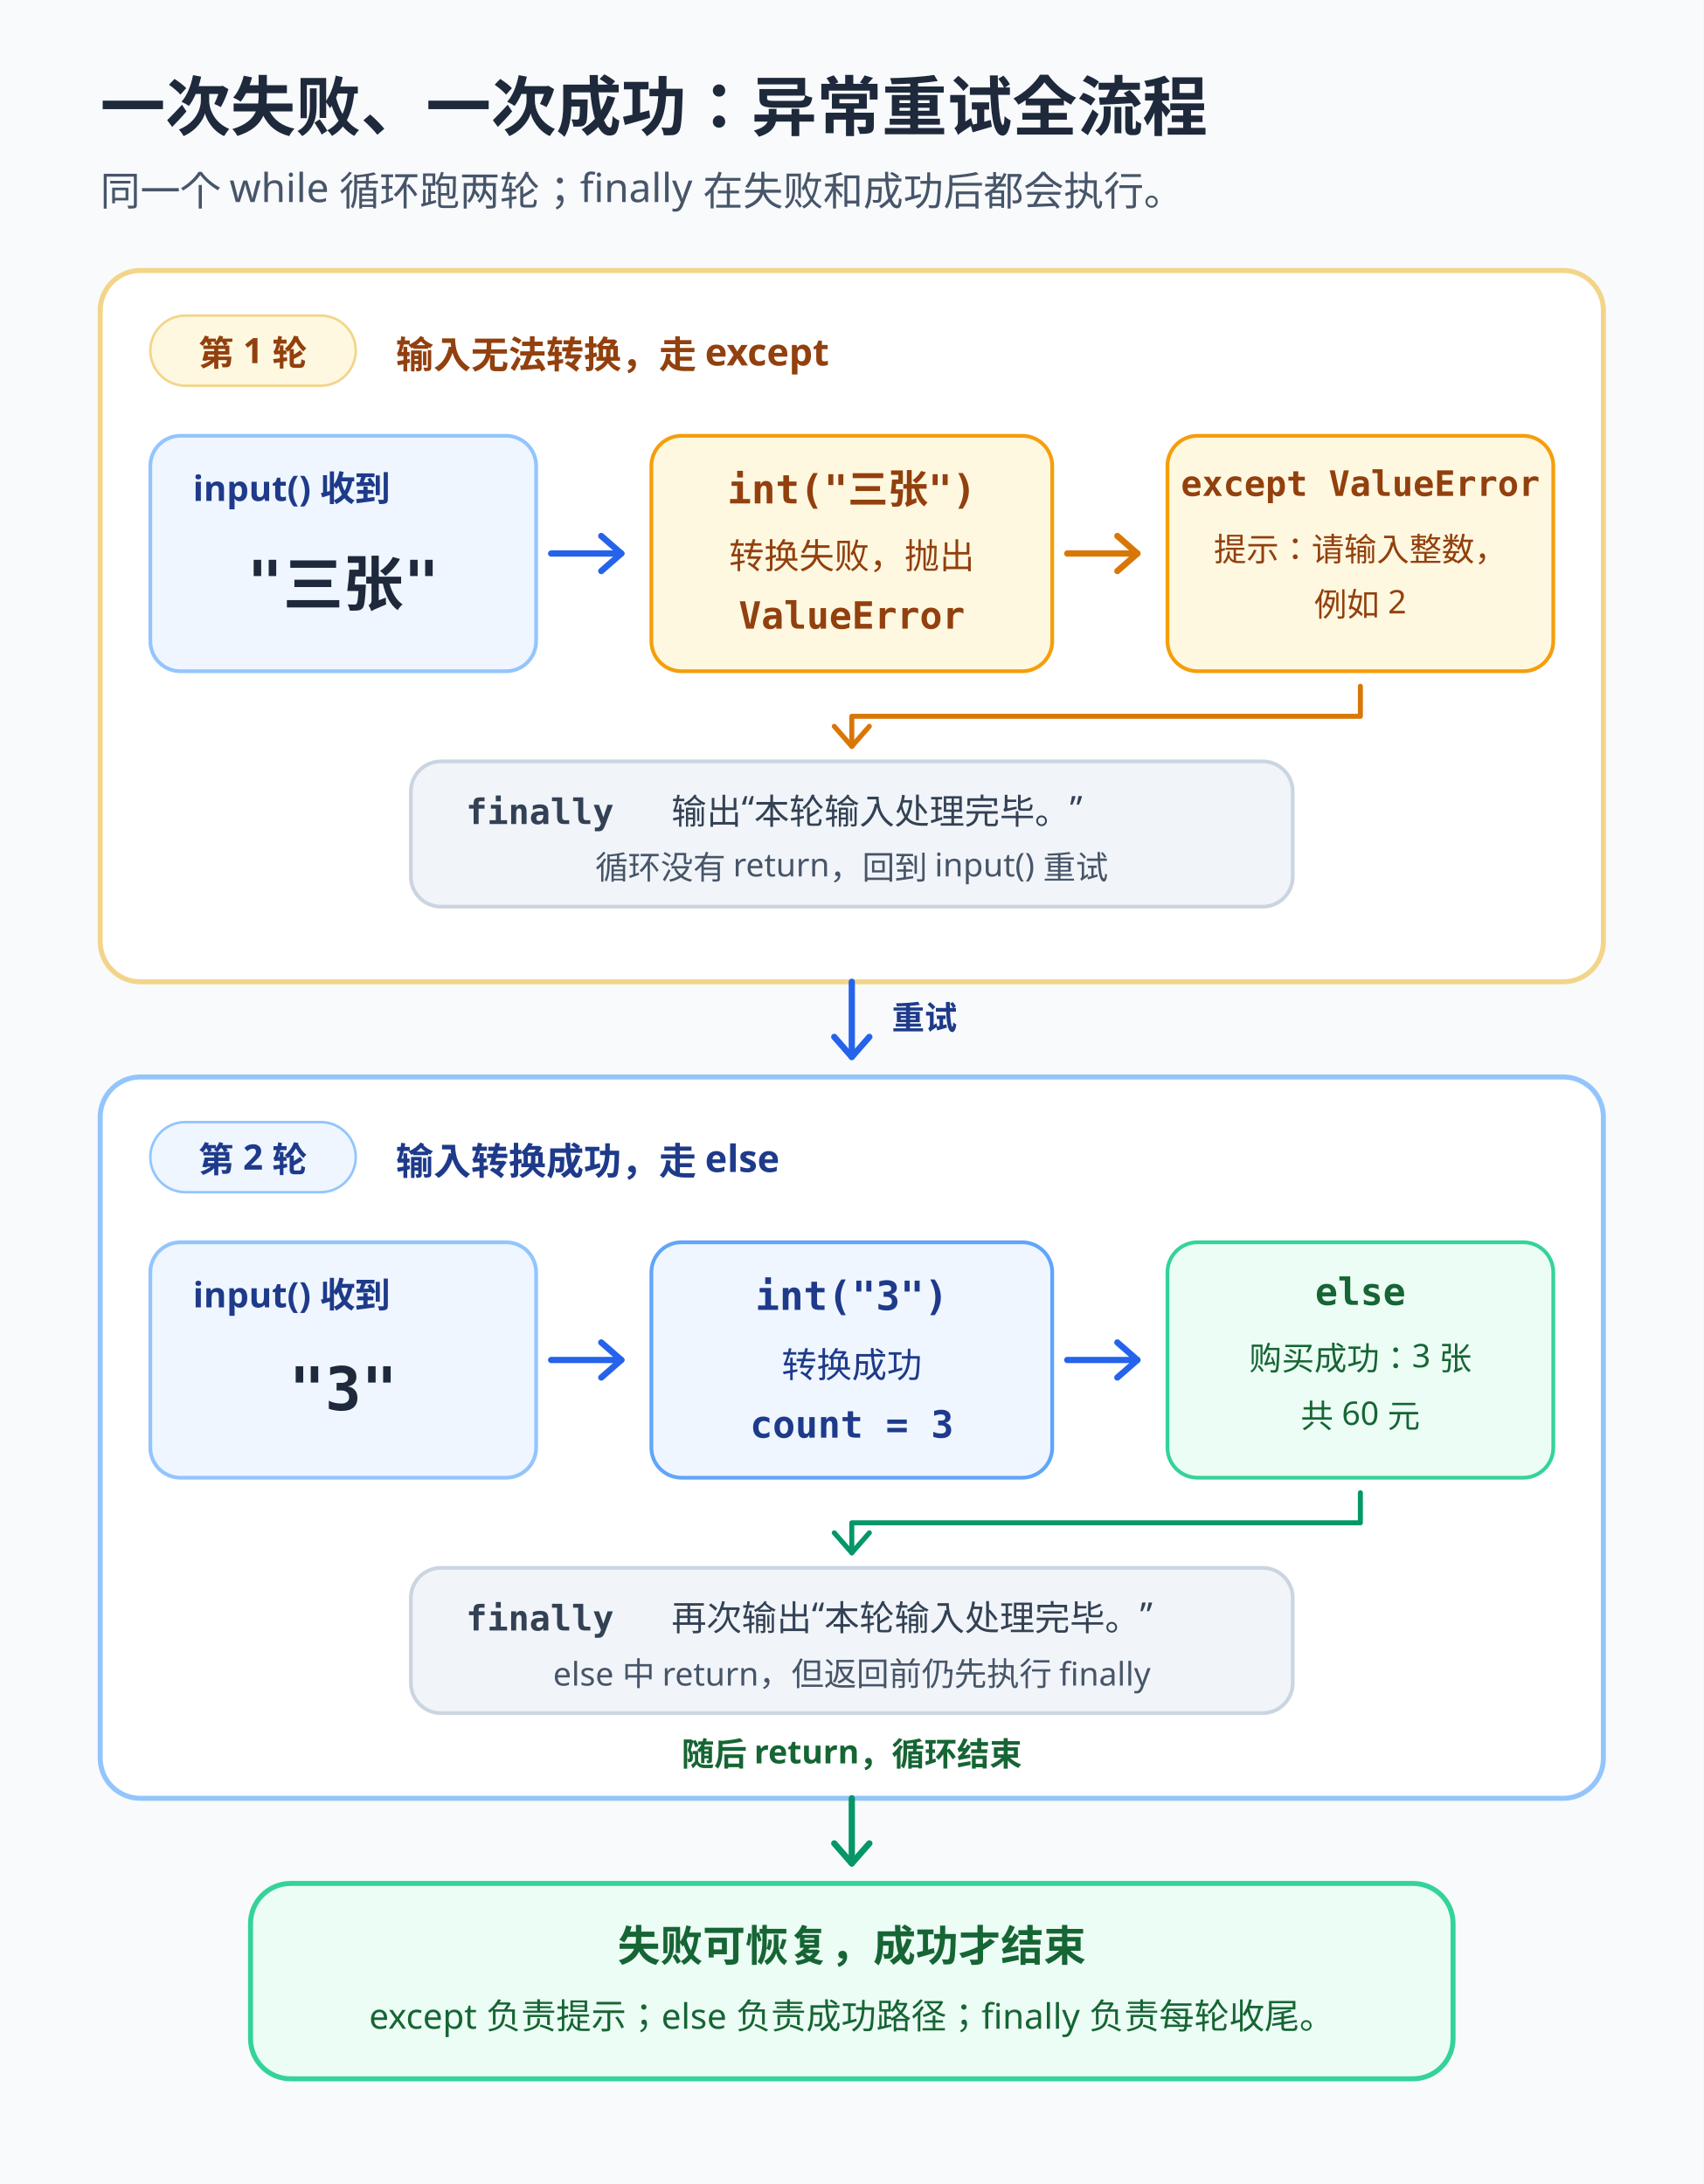
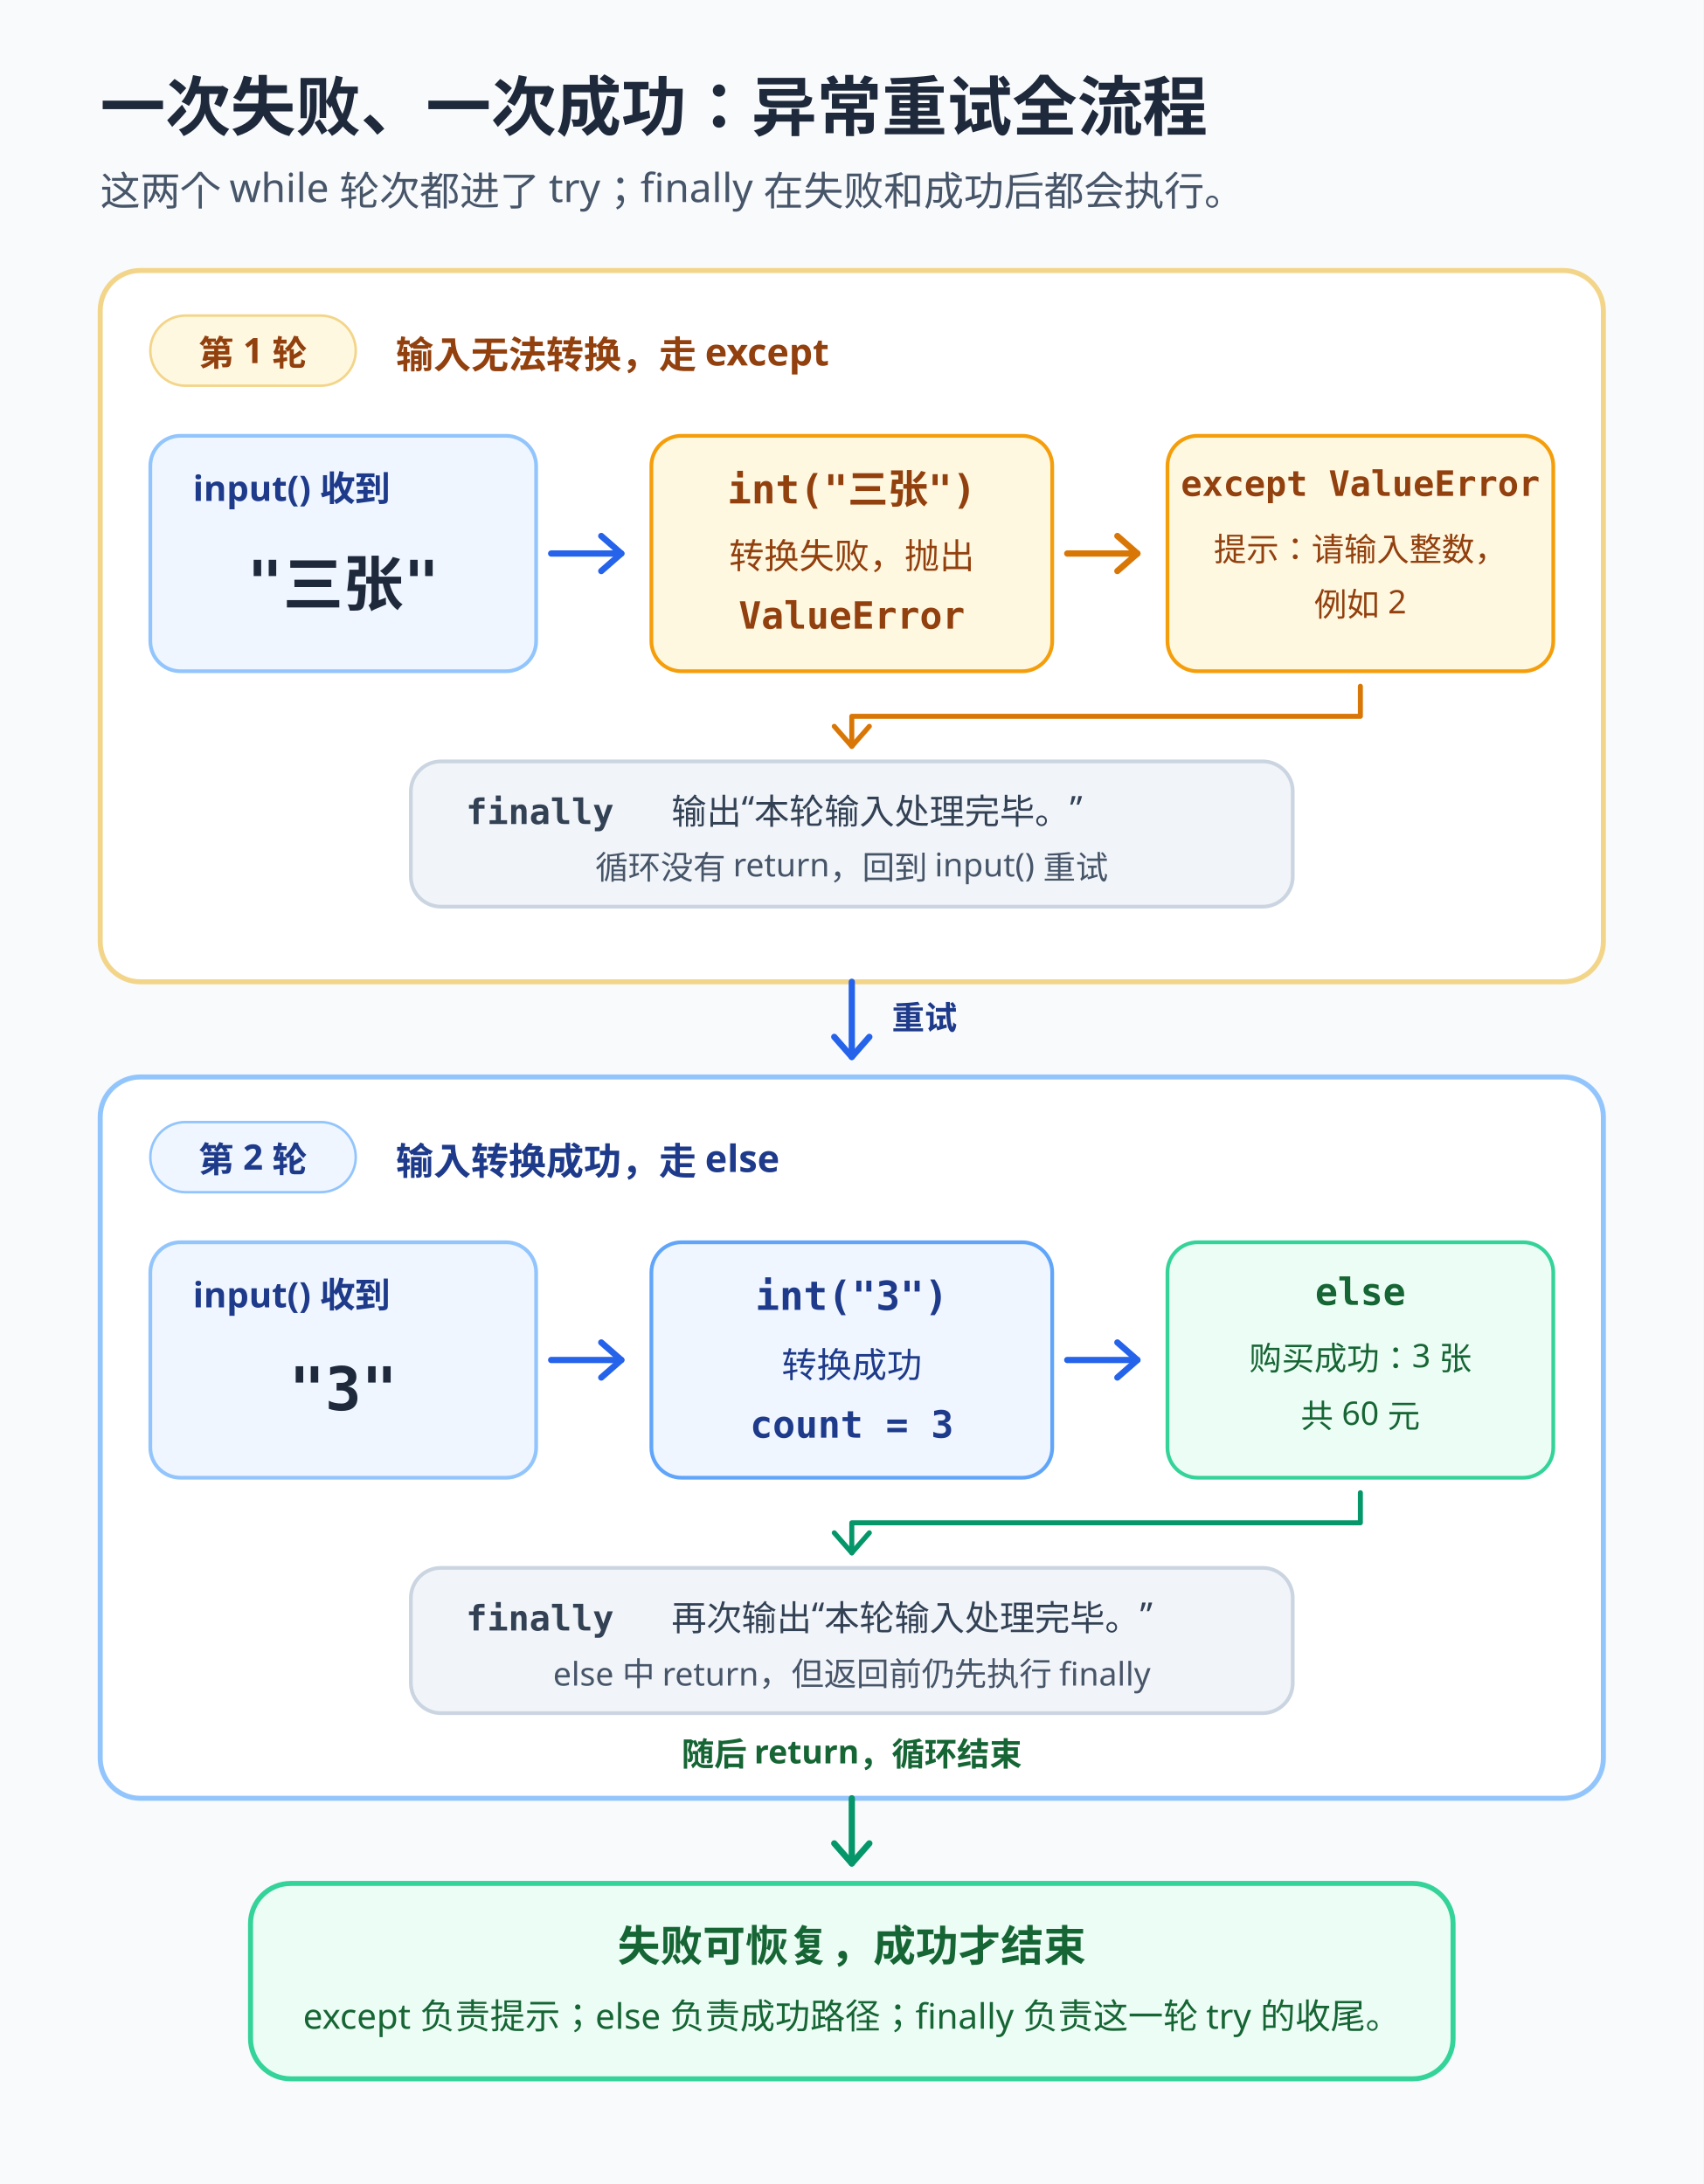
<svg xmlns="http://www.w3.org/2000/svg" width="680" height="872" viewBox="0 0 680 872" preserveAspectRatio="xMidYMid meet" role="img" aria-labelledby="svga-exception-retry-flow-title svga-exception-retry-flow-desc">
  <rect x="0" y="0" width="680" height="872" fill="#F8FAFC" />
  <text x="40" y="52" font-family="PingFang SC, Noto Sans SC, Microsoft YaHei, system-ui, sans-serif" font-size="26" font-weight="700" fill="#1E293B">一次失败、一次成功：异常重试全流程</text>
-   <text x="40" y="82" font-family="PingFang SC, Noto Sans SC, Microsoft YaHei, system-ui, sans-serif" font-size="16" fill="#475569">同一个 while 循环跑两轮；finally 在失败和成功后都会执行。</text>
+   <text x="40" y="82" font-family="PingFang SC, Noto Sans SC, Microsoft YaHei, system-ui, sans-serif" font-size="16" fill="#475569">这两个 while 轮次都进了 try；finally 在失败和成功后都会执行。</text>
  <rect x="40" y="108" width="600" height="284" rx="16" fill="#FFFFFF" stroke="#F3D58A" stroke-width="2" />
  <rect x="60" y="126" width="82" height="28" rx="14" fill="#FFF8E1" stroke="#F3D58A" />
  <text x="101" y="146" text-anchor="middle" font-family="PingFang SC, Noto Sans SC, Microsoft YaHei, system-ui, sans-serif" font-size="14" font-weight="700" fill="#92400E">第 1 轮</text>
  <text x="158" y="147" font-family="PingFang SC, Noto Sans SC, Microsoft YaHei, system-ui, sans-serif" font-size="15" font-weight="600" fill="#92400E">输入无法转换，走 except</text>
  <rect x="60" y="174" width="154" height="94" rx="12" fill="#EFF6FF" stroke="#93C5FD" stroke-width="1.5" />
  <text x="77" y="200" font-family="PingFang SC, Noto Sans SC, Microsoft YaHei, system-ui, sans-serif" font-size="14" font-weight="600" fill="#1E3A8A">input() 收到</text>
  <text x="137" y="241" text-anchor="middle" font-family="JetBrains Mono, PingFang SC, Noto Sans SC, Microsoft YaHei, monospace" font-size="24" font-weight="700" fill="#1E293B">"三张"</text>
  <path d="M220 221 L248 221" fill="none" stroke="#2563EB" stroke-width="2.5" stroke-linecap="round" />
  <path d="M240 214 L248 221 L240 228" fill="none" stroke="#2563EB" stroke-width="2.5" stroke-linecap="round" stroke-linejoin="round" />
  <rect x="260" y="174" width="160" height="94" rx="12" fill="#FFF8E1" stroke="#F59E0B" stroke-width="1.5" />
  <text x="340" y="201" text-anchor="middle" font-family="JetBrains Mono, PingFang SC, Noto Sans SC, Microsoft YaHei, monospace" font-size="16" font-weight="700" fill="#92400E">int("三张")</text>
  <text x="340" y="227" text-anchor="middle" font-family="PingFang SC, Noto Sans SC, Microsoft YaHei, system-ui, sans-serif" font-size="14" fill="#92400E">转换失败，抛出</text>
  <text x="340" y="251" text-anchor="middle" font-family="JetBrains Mono, PingFang SC, Noto Sans SC, Microsoft YaHei, monospace" font-size="15" font-weight="700" fill="#92400E">ValueError</text>
  <path d="M426 221 L454 221" fill="none" stroke="#D97706" stroke-width="2.5" stroke-linecap="round" />
  <path d="M446 214 L454 221 L446 228" fill="none" stroke="#D97706" stroke-width="2.5" stroke-linecap="round" stroke-linejoin="round" />
  <rect x="466" y="174" width="154" height="94" rx="12" fill="#FFF8E1" stroke="#F59E0B" stroke-width="1.5" />
  <text x="543" y="198" text-anchor="middle" font-family="JetBrains Mono, PingFang SC, Noto Sans SC, Microsoft YaHei, monospace" font-size="14" font-weight="700" fill="#92400E">except ValueError</text>
  <text x="543" y="224" text-anchor="middle" font-family="PingFang SC, Noto Sans SC, Microsoft YaHei, system-ui, sans-serif" font-size="13" fill="#92400E">提示：请输入整数，</text>
  <text x="543" y="246" text-anchor="middle" font-family="PingFang SC, Noto Sans SC, Microsoft YaHei, system-ui, sans-serif" font-size="13" fill="#92400E">例如 2</text>
  <path d="M543 274 L543 286 L340 286 L340 298" fill="none" stroke="#D97706" stroke-width="2" stroke-linecap="round" stroke-linejoin="round" />
  <path d="M333 290 L340 298 L347 290" fill="none" stroke="#D97706" stroke-width="2" stroke-linecap="round" stroke-linejoin="round" />
  <rect x="164" y="304" width="352" height="58" rx="12" fill="#F1F5F9" stroke="#CBD5E1" stroke-width="1.5" />
  <text x="186" y="329" font-family="JetBrains Mono, PingFang SC, Noto Sans SC, Microsoft YaHei, monospace" font-size="14" font-weight="700" fill="#334155">finally</text>
  <text x="268" y="329" font-family="PingFang SC, Noto Sans SC, Microsoft YaHei, system-ui, sans-serif" font-size="14" fill="#334155">输出“本轮输入处理完毕。”</text>
  <text x="340" y="351" text-anchor="middle" font-family="PingFang SC, Noto Sans SC, Microsoft YaHei, system-ui, sans-serif" font-size="13" fill="#475569">循环没有 return，回到 input() 重试</text>
  <path d="M340 392 L340 422" fill="none" stroke="#2563EB" stroke-width="2.5" stroke-linecap="round" />
  <path d="M333 414 L340 422 L347 414" fill="none" stroke="#2563EB" stroke-width="2.5" stroke-linecap="round" stroke-linejoin="round" />
  <text x="356" y="411" font-family="PingFang SC, Noto Sans SC, Microsoft YaHei, system-ui, sans-serif" font-size="13" font-weight="600" fill="#1E3A8A">重试</text>
  <rect x="40" y="430" width="600" height="288" rx="16" fill="#FFFFFF" stroke="#93C5FD" stroke-width="2" />
  <rect x="60" y="448" width="82" height="28" rx="14" fill="#EFF6FF" stroke="#93C5FD" />
  <text x="101" y="468" text-anchor="middle" font-family="PingFang SC, Noto Sans SC, Microsoft YaHei, system-ui, sans-serif" font-size="14" font-weight="700" fill="#1E3A8A">第 2 轮</text>
  <text x="158" y="469" font-family="PingFang SC, Noto Sans SC, Microsoft YaHei, system-ui, sans-serif" font-size="15" font-weight="600" fill="#1E3A8A">输入转换成功，走 else</text>
  <rect x="60" y="496" width="154" height="94" rx="12" fill="#EFF6FF" stroke="#93C5FD" stroke-width="1.5" />
  <text x="77" y="522" font-family="PingFang SC, Noto Sans SC, Microsoft YaHei, system-ui, sans-serif" font-size="14" font-weight="600" fill="#1E3A8A">input() 收到</text>
  <text x="137" y="563" text-anchor="middle" font-family="JetBrains Mono, PingFang SC, Noto Sans SC, Microsoft YaHei, monospace" font-size="24" font-weight="700" fill="#1E293B">"3"</text>
  <path d="M220 543 L248 543" fill="none" stroke="#2563EB" stroke-width="2.5" stroke-linecap="round" />
  <path d="M240 536 L248 543 L240 550" fill="none" stroke="#2563EB" stroke-width="2.5" stroke-linecap="round" stroke-linejoin="round" />
  <rect x="260" y="496" width="160" height="94" rx="12" fill="#EFF6FF" stroke="#60A5FA" stroke-width="1.5" />
  <text x="340" y="523" text-anchor="middle" font-family="JetBrains Mono, PingFang SC, Noto Sans SC, Microsoft YaHei, monospace" font-size="16" font-weight="700" fill="#1E3A8A">int("3")</text>
  <text x="340" y="550" text-anchor="middle" font-family="PingFang SC, Noto Sans SC, Microsoft YaHei, system-ui, sans-serif" font-size="14" fill="#1E3A8A">转换成功</text>
  <text x="340" y="574" text-anchor="middle" font-family="JetBrains Mono, PingFang SC, Noto Sans SC, Microsoft YaHei, monospace" font-size="15" font-weight="700" fill="#1E3A8A">count = 3</text>
  <path d="M426 543 L454 543" fill="none" stroke="#2563EB" stroke-width="2.5" stroke-linecap="round" />
  <path d="M446 536 L454 543 L446 550" fill="none" stroke="#2563EB" stroke-width="2.5" stroke-linecap="round" stroke-linejoin="round" />
  <rect x="466" y="496" width="154" height="94" rx="12" fill="#ECFDF5" stroke="#34D399" stroke-width="1.5" />
  <text x="543" y="521" text-anchor="middle" font-family="JetBrains Mono, PingFang SC, Noto Sans SC, Microsoft YaHei, monospace" font-size="15" font-weight="700" fill="#166534">else</text>
  <text x="543" y="547" text-anchor="middle" font-family="PingFang SC, Noto Sans SC, Microsoft YaHei, system-ui, sans-serif" font-size="13" fill="#166534">购买成功：3 张</text>
  <text x="543" y="570" text-anchor="middle" font-family="PingFang SC, Noto Sans SC, Microsoft YaHei, system-ui, sans-serif" font-size="13" fill="#166534">共 60 元</text>
  <path d="M543 596 L543 608 L340 608 L340 620" fill="none" stroke="#059669" stroke-width="2" stroke-linecap="round" stroke-linejoin="round" />
  <path d="M333 612 L340 620 L347 612" fill="none" stroke="#059669" stroke-width="2" stroke-linecap="round" stroke-linejoin="round" />
  <rect x="164" y="626" width="352" height="58" rx="12" fill="#F1F5F9" stroke="#CBD5E1" stroke-width="1.5" />
  <text x="186" y="651" font-family="JetBrains Mono, PingFang SC, Noto Sans SC, Microsoft YaHei, monospace" font-size="14" font-weight="700" fill="#334155">finally</text>
  <text x="268" y="651" font-family="PingFang SC, Noto Sans SC, Microsoft YaHei, system-ui, sans-serif" font-size="14" fill="#334155">再次输出“本轮输入处理完毕。”</text>
  <text x="340" y="673" text-anchor="middle" font-family="PingFang SC, Noto Sans SC, Microsoft YaHei, system-ui, sans-serif" font-size="13" fill="#475569">else 中 return，但返回前仍先执行 finally</text>
  <text x="340" y="705" text-anchor="middle" font-family="PingFang SC, Noto Sans SC, Microsoft YaHei, system-ui, sans-serif" font-size="13" font-weight="600" fill="#166534">随后 return，循环结束</text>
  <path d="M340 718 L340 744" fill="none" stroke="#059669" stroke-width="2.5" stroke-linecap="round" />
  <path d="M333 736 L340 744 L347 736" fill="none" stroke="#059669" stroke-width="2.5" stroke-linecap="round" stroke-linejoin="round" />
  <rect x="100" y="752" width="480" height="78" rx="16" fill="#ECFDF5" stroke="#34D399" stroke-width="2" />
  <text x="340" y="783" text-anchor="middle" font-family="PingFang SC, Noto Sans SC, Microsoft YaHei, system-ui, sans-serif" font-size="17" font-weight="700" fill="#166534">失败可恢复，成功才结束</text>
-   <text x="340" y="810" text-anchor="middle" font-family="PingFang SC, Noto Sans SC, Microsoft YaHei, system-ui, sans-serif" font-size="14" fill="#166534">except 负责提示；else 负责成功路径；finally 负责每轮收尾。</text>
+   <text x="340" y="810" text-anchor="middle" font-family="PingFang SC, Noto Sans SC, Microsoft YaHei, system-ui, sans-serif" font-size="14" fill="#166534">except 负责提示；else 负责成功路径；finally 负责这一轮 try 的收尾。</text>
</svg>
